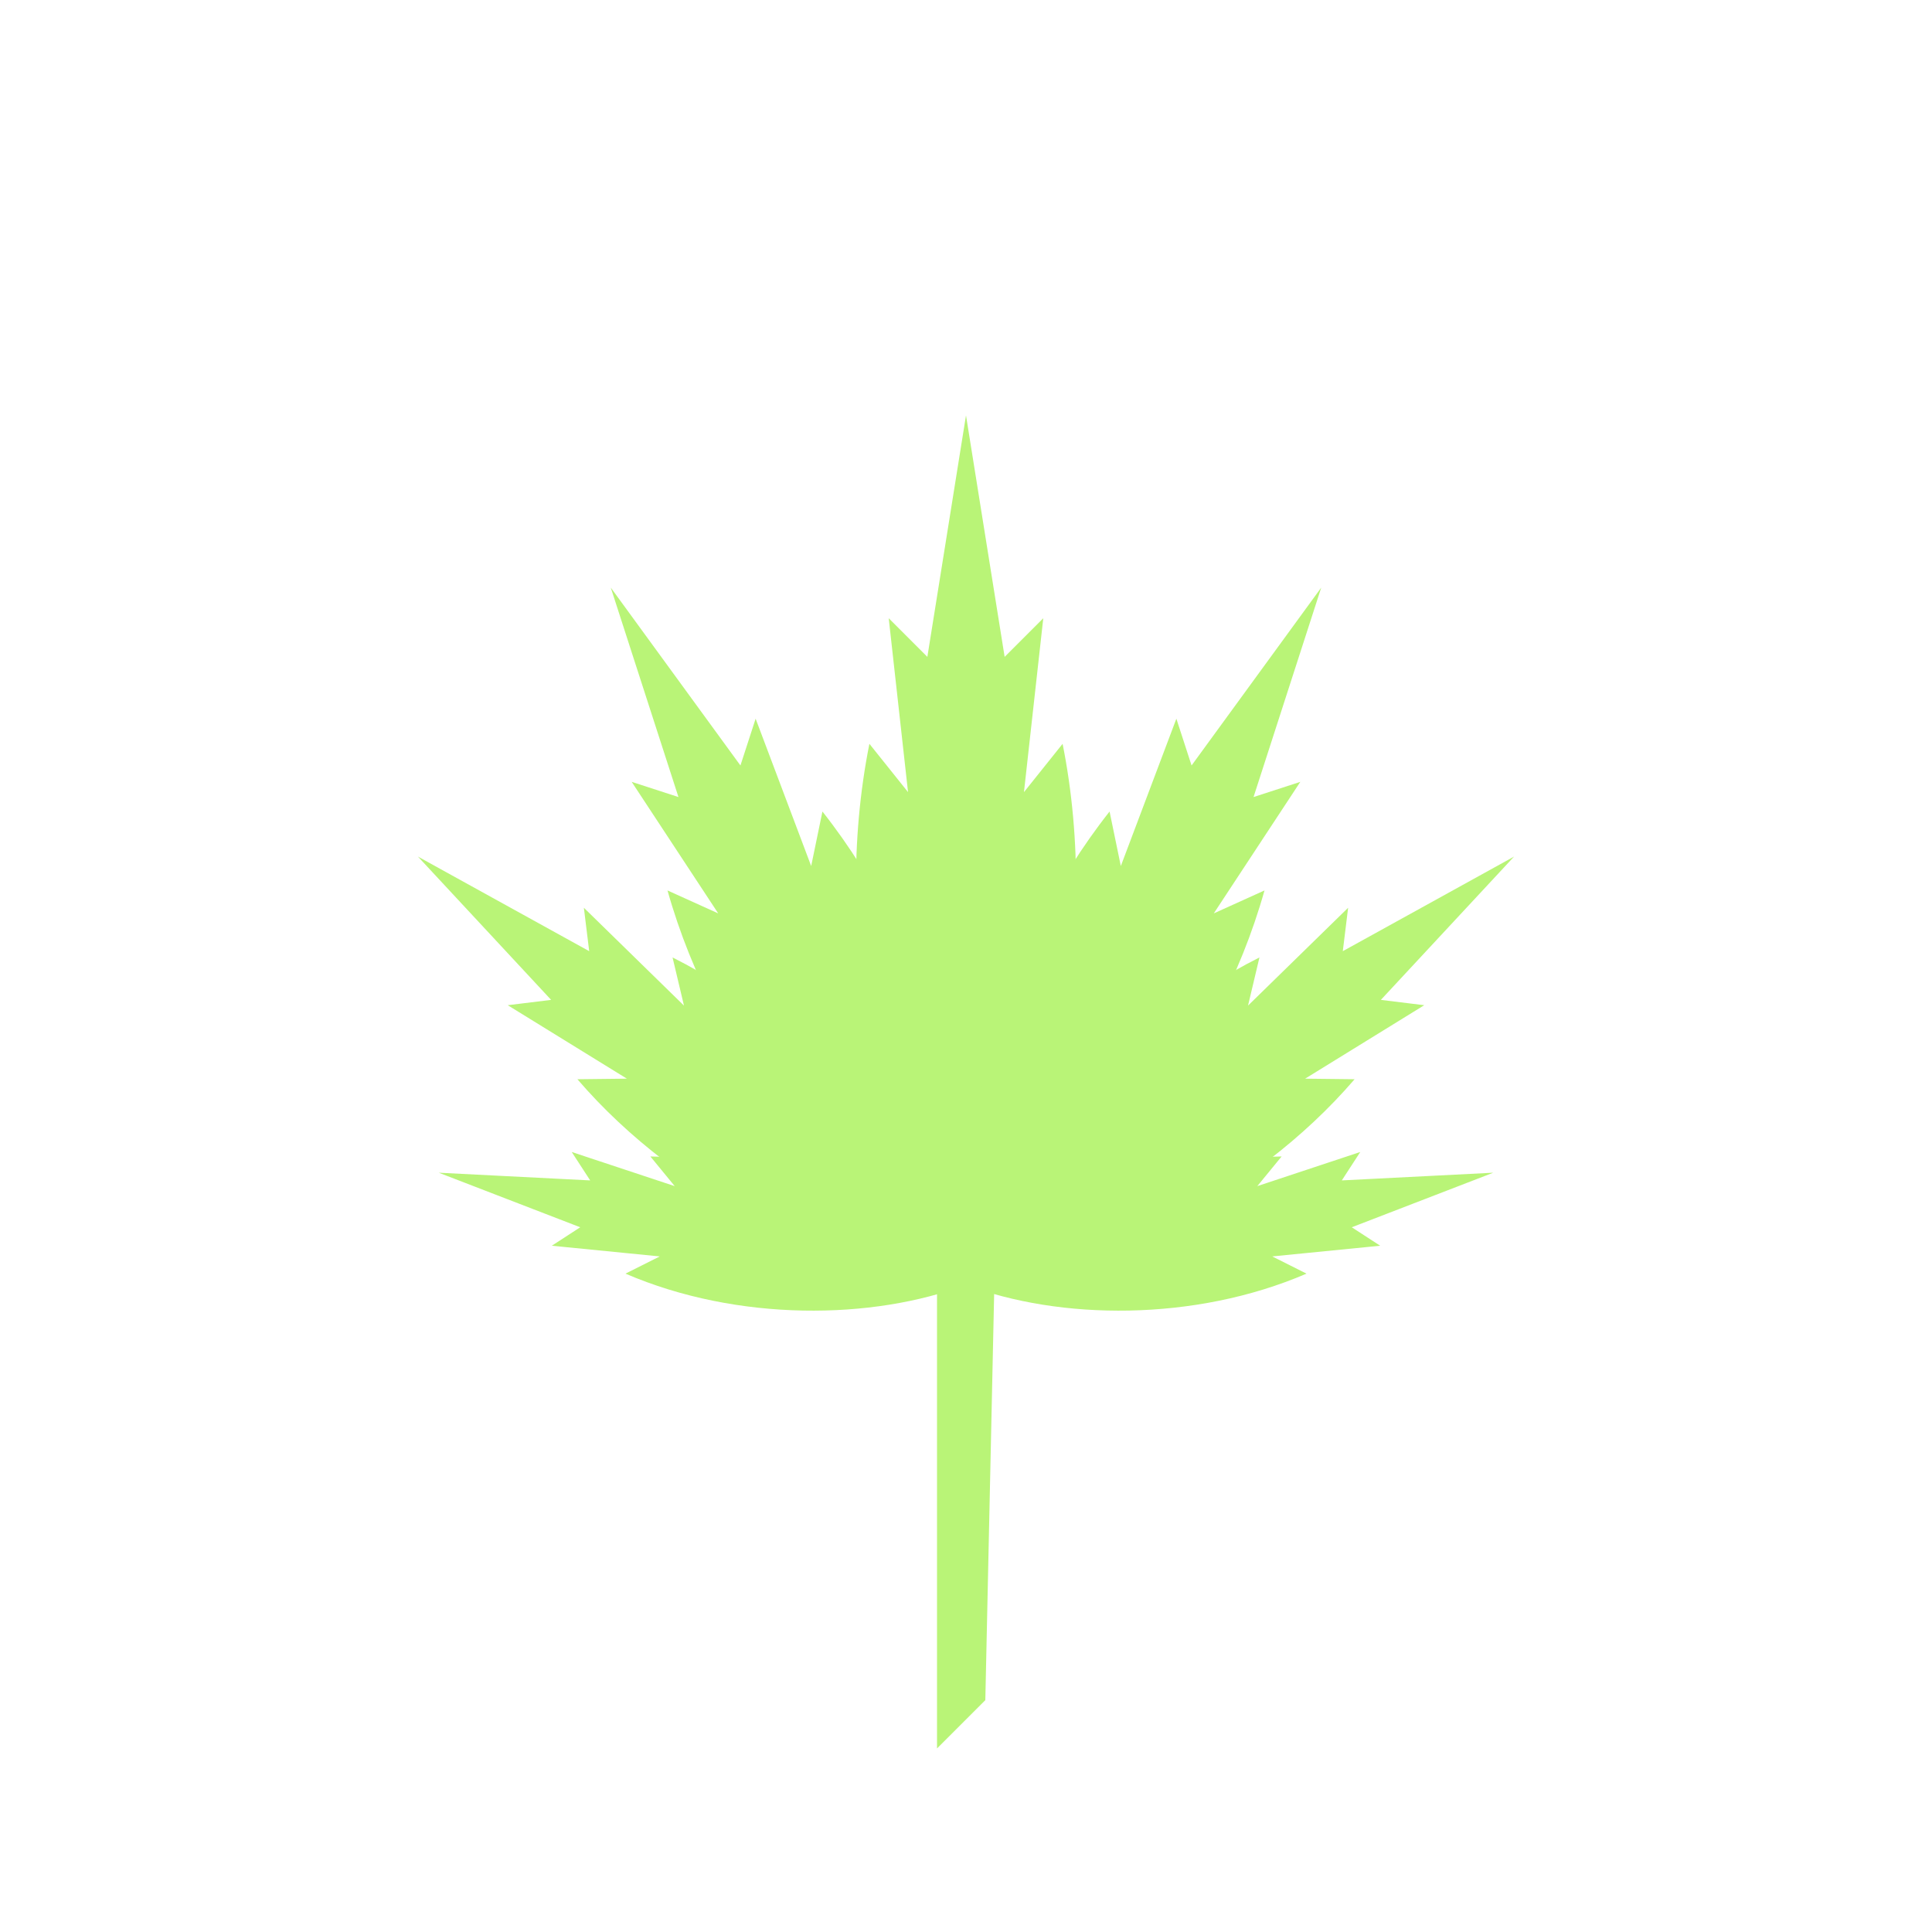
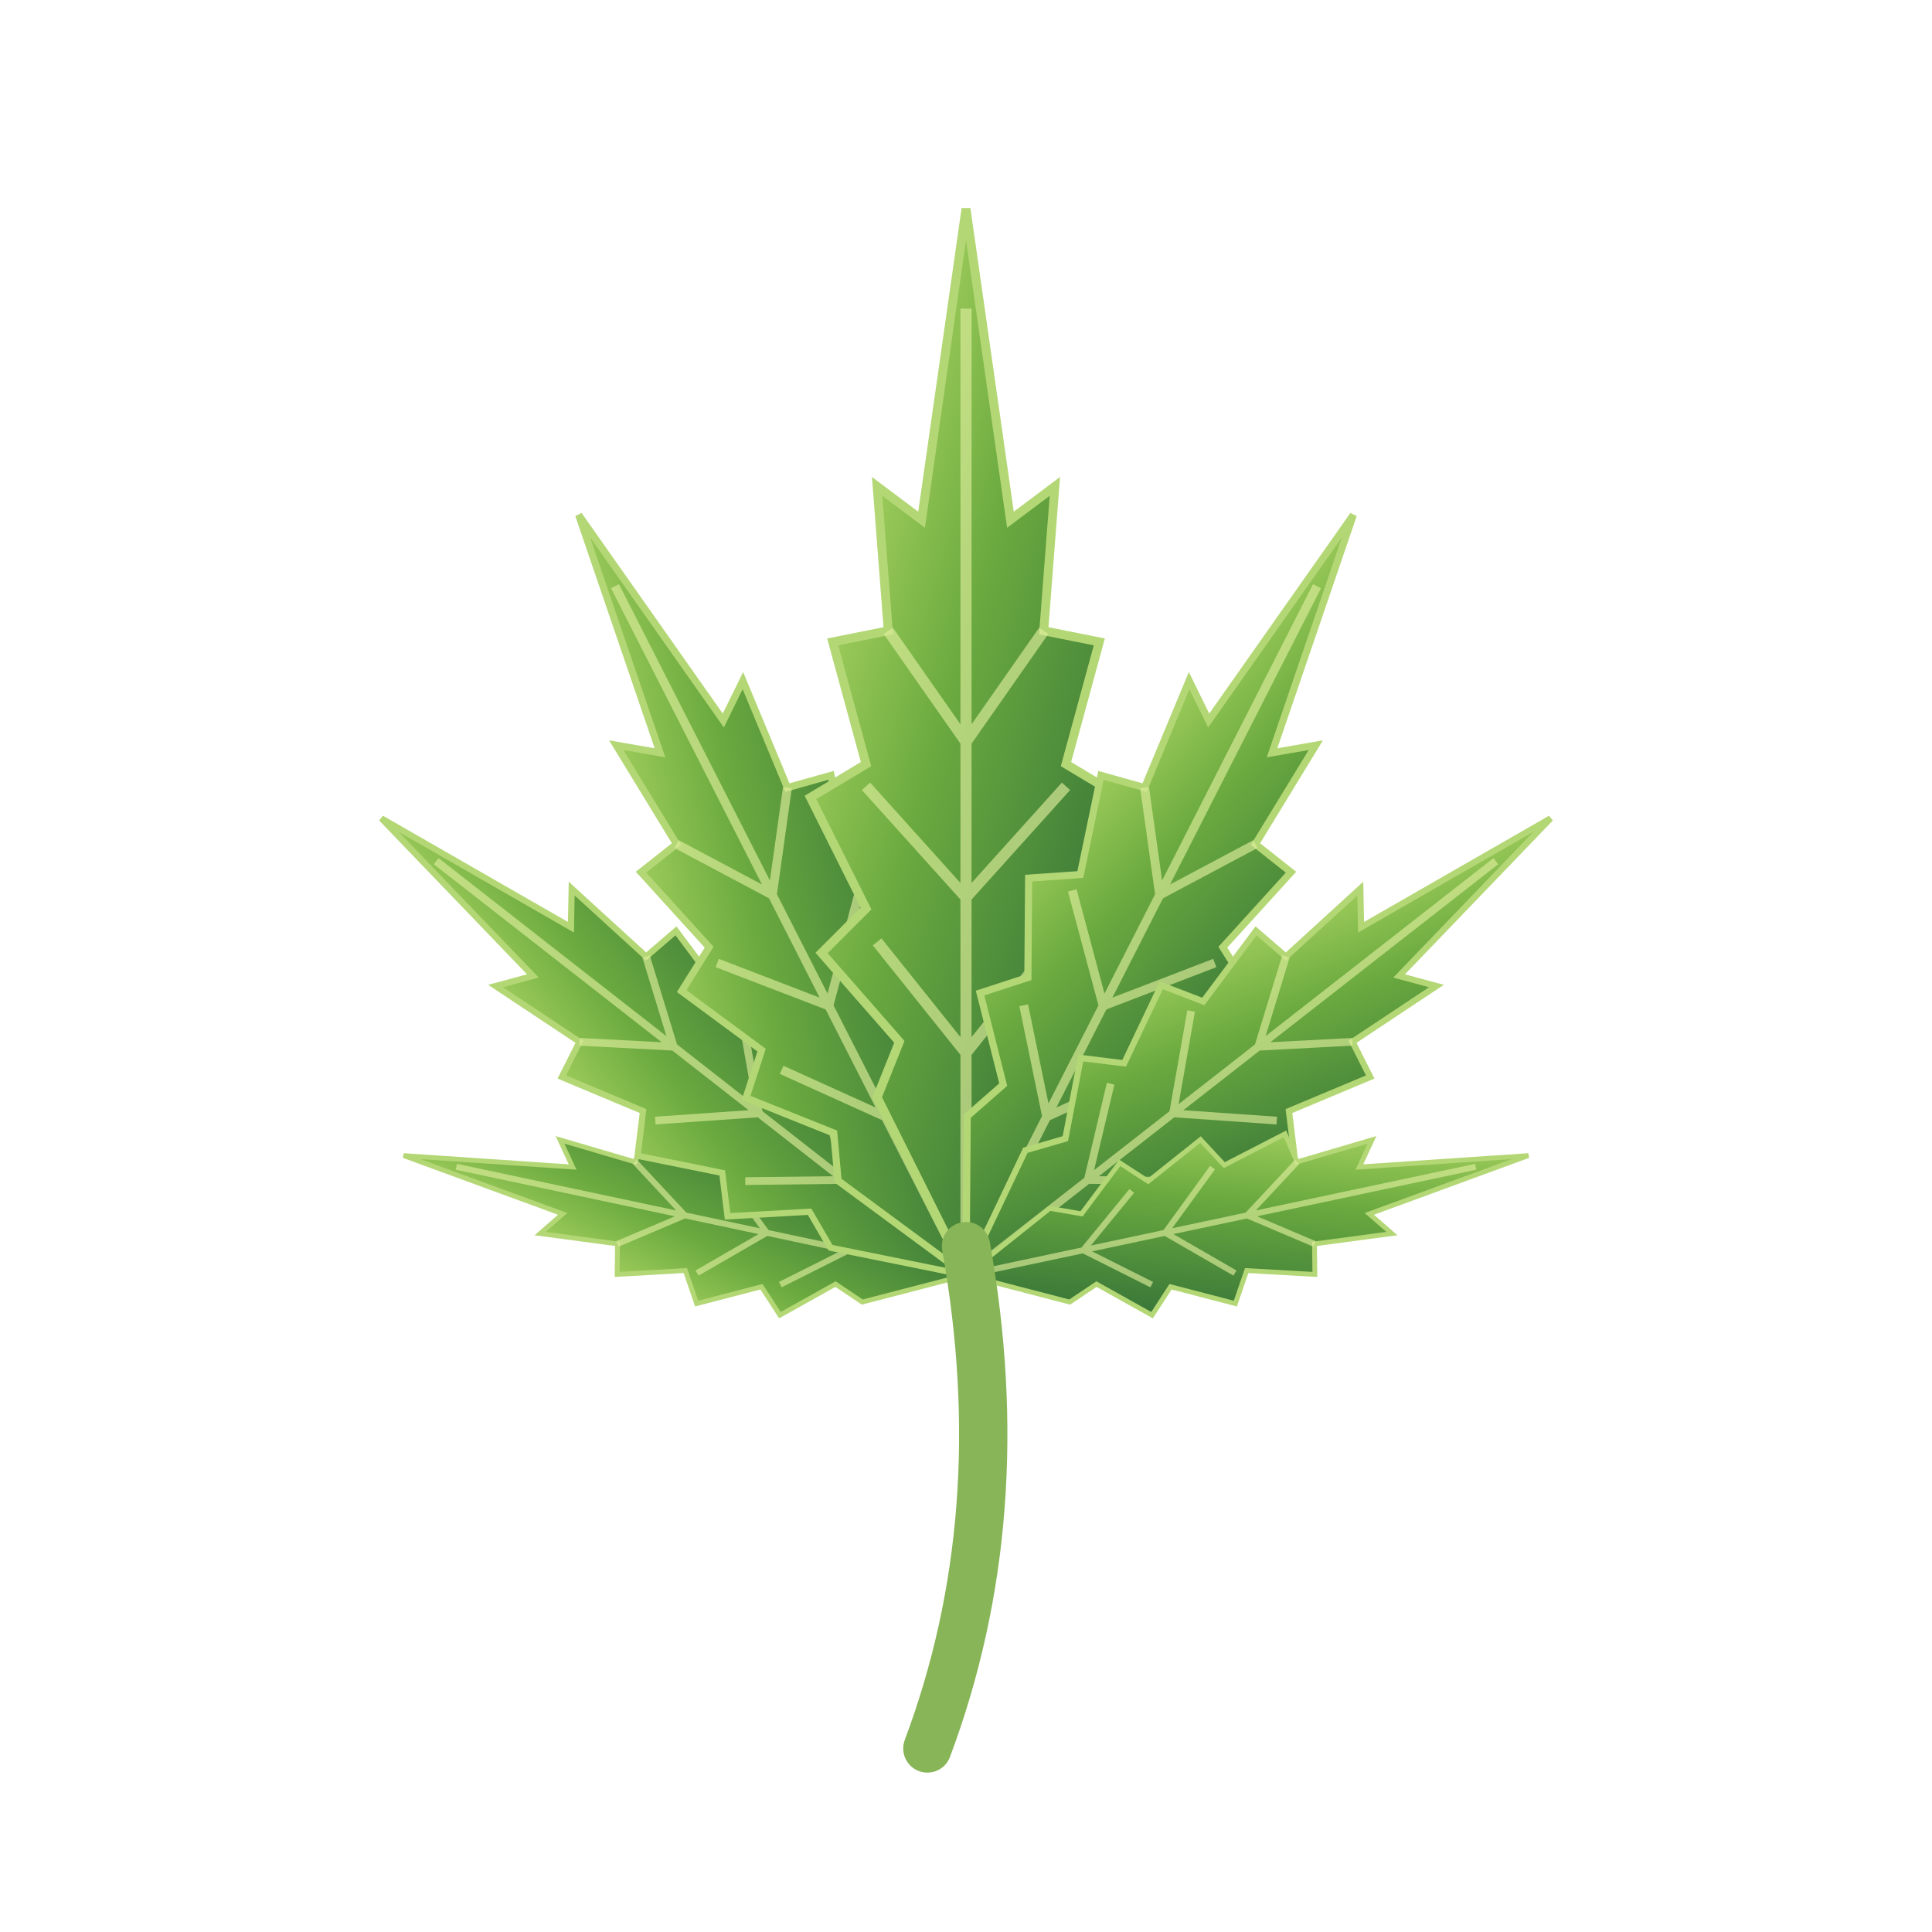
- <svg xmlns="http://www.w3.org/2000/svg" viewBox="0 0 200 200" fill="#b9f477">
-   <g transform="translate(100 133)">
-     <path d="M 0,0 C -9,-14 -14,-36 -10,-56 L -6,-51 -8,-69 -4,-65 0,-90 4,-65 8,-69 6,-51 10,-56 C 14,-36 9,-14 0,0 Z" transform="rotate(-78) scale(0.62)" />
-     <path d="M 0,0 C -9,-14 -14,-36 -10,-56 L -6,-51 -8,-69 -4,-65 0,-90 4,-65 8,-69 6,-51 10,-56 C 14,-36 9,-14 0,0 Z" transform="rotate(-52) scale(0.8)" />
-     <path d="M 0,0 C -9,-14 -14,-36 -10,-56 L -6,-51 -8,-69 -4,-65 0,-90 4,-65 8,-69 6,-51 10,-56 C 14,-36 9,-14 0,0 Z" transform="rotate(-27) scale(0.9)" />
-     <path d="M 0,0 C -9,-14 -14,-36 -10,-56 L -6,-51 -8,-69 -4,-65 0,-90 4,-65 8,-69 6,-51 10,-56 C 14,-36 9,-14 0,0 Z" transform="rotate(0) scale(1)" />
-     <path d="M 0,0 C -9,-14 -14,-36 -10,-56 L -6,-51 -8,-69 -4,-65 0,-90 4,-65 8,-69 6,-51 10,-56 C 14,-36 9,-14 0,0 Z" transform="rotate(27) scale(0.9)" />
-     <path d="M 0,0 C -9,-14 -14,-36 -10,-56 L -6,-51 -8,-69 -4,-65 0,-90 4,-65 8,-69 6,-51 10,-56 C 14,-36 9,-14 0,0 Z" transform="rotate(52) scale(0.8)" />
-     <path d="M 0,0 C -9,-14 -14,-36 -10,-56 L -6,-51 -8,-69 -4,-65 0,-90 4,-65 8,-69 6,-51 10,-56 C 14,-36 9,-14 0,0 Z" transform="rotate(78) scale(0.62)" />
-     <path d="M -3,-3 L 3,-3 2,43 -3,48 Z" />
+ <svg xmlns="http://www.w3.org/2000/svg" viewBox="0 0 200 200">
+   <defs>
+     <linearGradient id="green" x2="1" y2="1">
+       <stop stop-color="#d1ef78" />
+       <stop offset=".45" stop-color="#6baa3f" />
+       <stop offset="1" stop-color="#215f35" />
+     </linearGradient>
+     <g id="blade">
+       <path d="M0 0 -8 -16 -6 -21 -13 -29 -9 -33 -14 -43 -9 -46 -12 -57 -7 -58 -8 -71 -4 -68 0 -96 4 -68 8 -71 7 -58 12 -57 9 -46 14 -43 9 -33 13 -29 6 -21 8 -16Z" fill="url(#green)" stroke="#b4d776" stroke-width=".8" />
+       <path d="M0 0V-87 M0 -20 -8 -30 M0 -34 -9 -44 M0 -48 -7 -58 M0 -20 8 -30 M0 -34 9 -44 M0 -48 7 -58" fill="none" stroke="#deed9c" stroke-opacity=".65" stroke-width="1" />
+     </g>
+   </defs>
+   <g transform="translate(100 132)">
+     <use href="#blade" transform="rotate(-78) scale(0.62)" />
+     <use href="#blade" transform="rotate(-52) scale(0.8)" />
+     <use href="#blade" transform="rotate(-27) scale(0.92)" />
+     <use href="#blade" transform="rotate(0) scale(1.15)" />
+     <use href="#blade" transform="rotate(27) scale(0.92)" />
+     <use href="#blade" transform="rotate(52) scale(0.8)" />
+     <use href="#blade" transform="rotate(78) scale(0.62)" />
+     <path d="M0 -3Q5 25 -4 49" fill="none" stroke="#88b557" stroke-width="5" stroke-linecap="round" />
  </g>
</svg>
